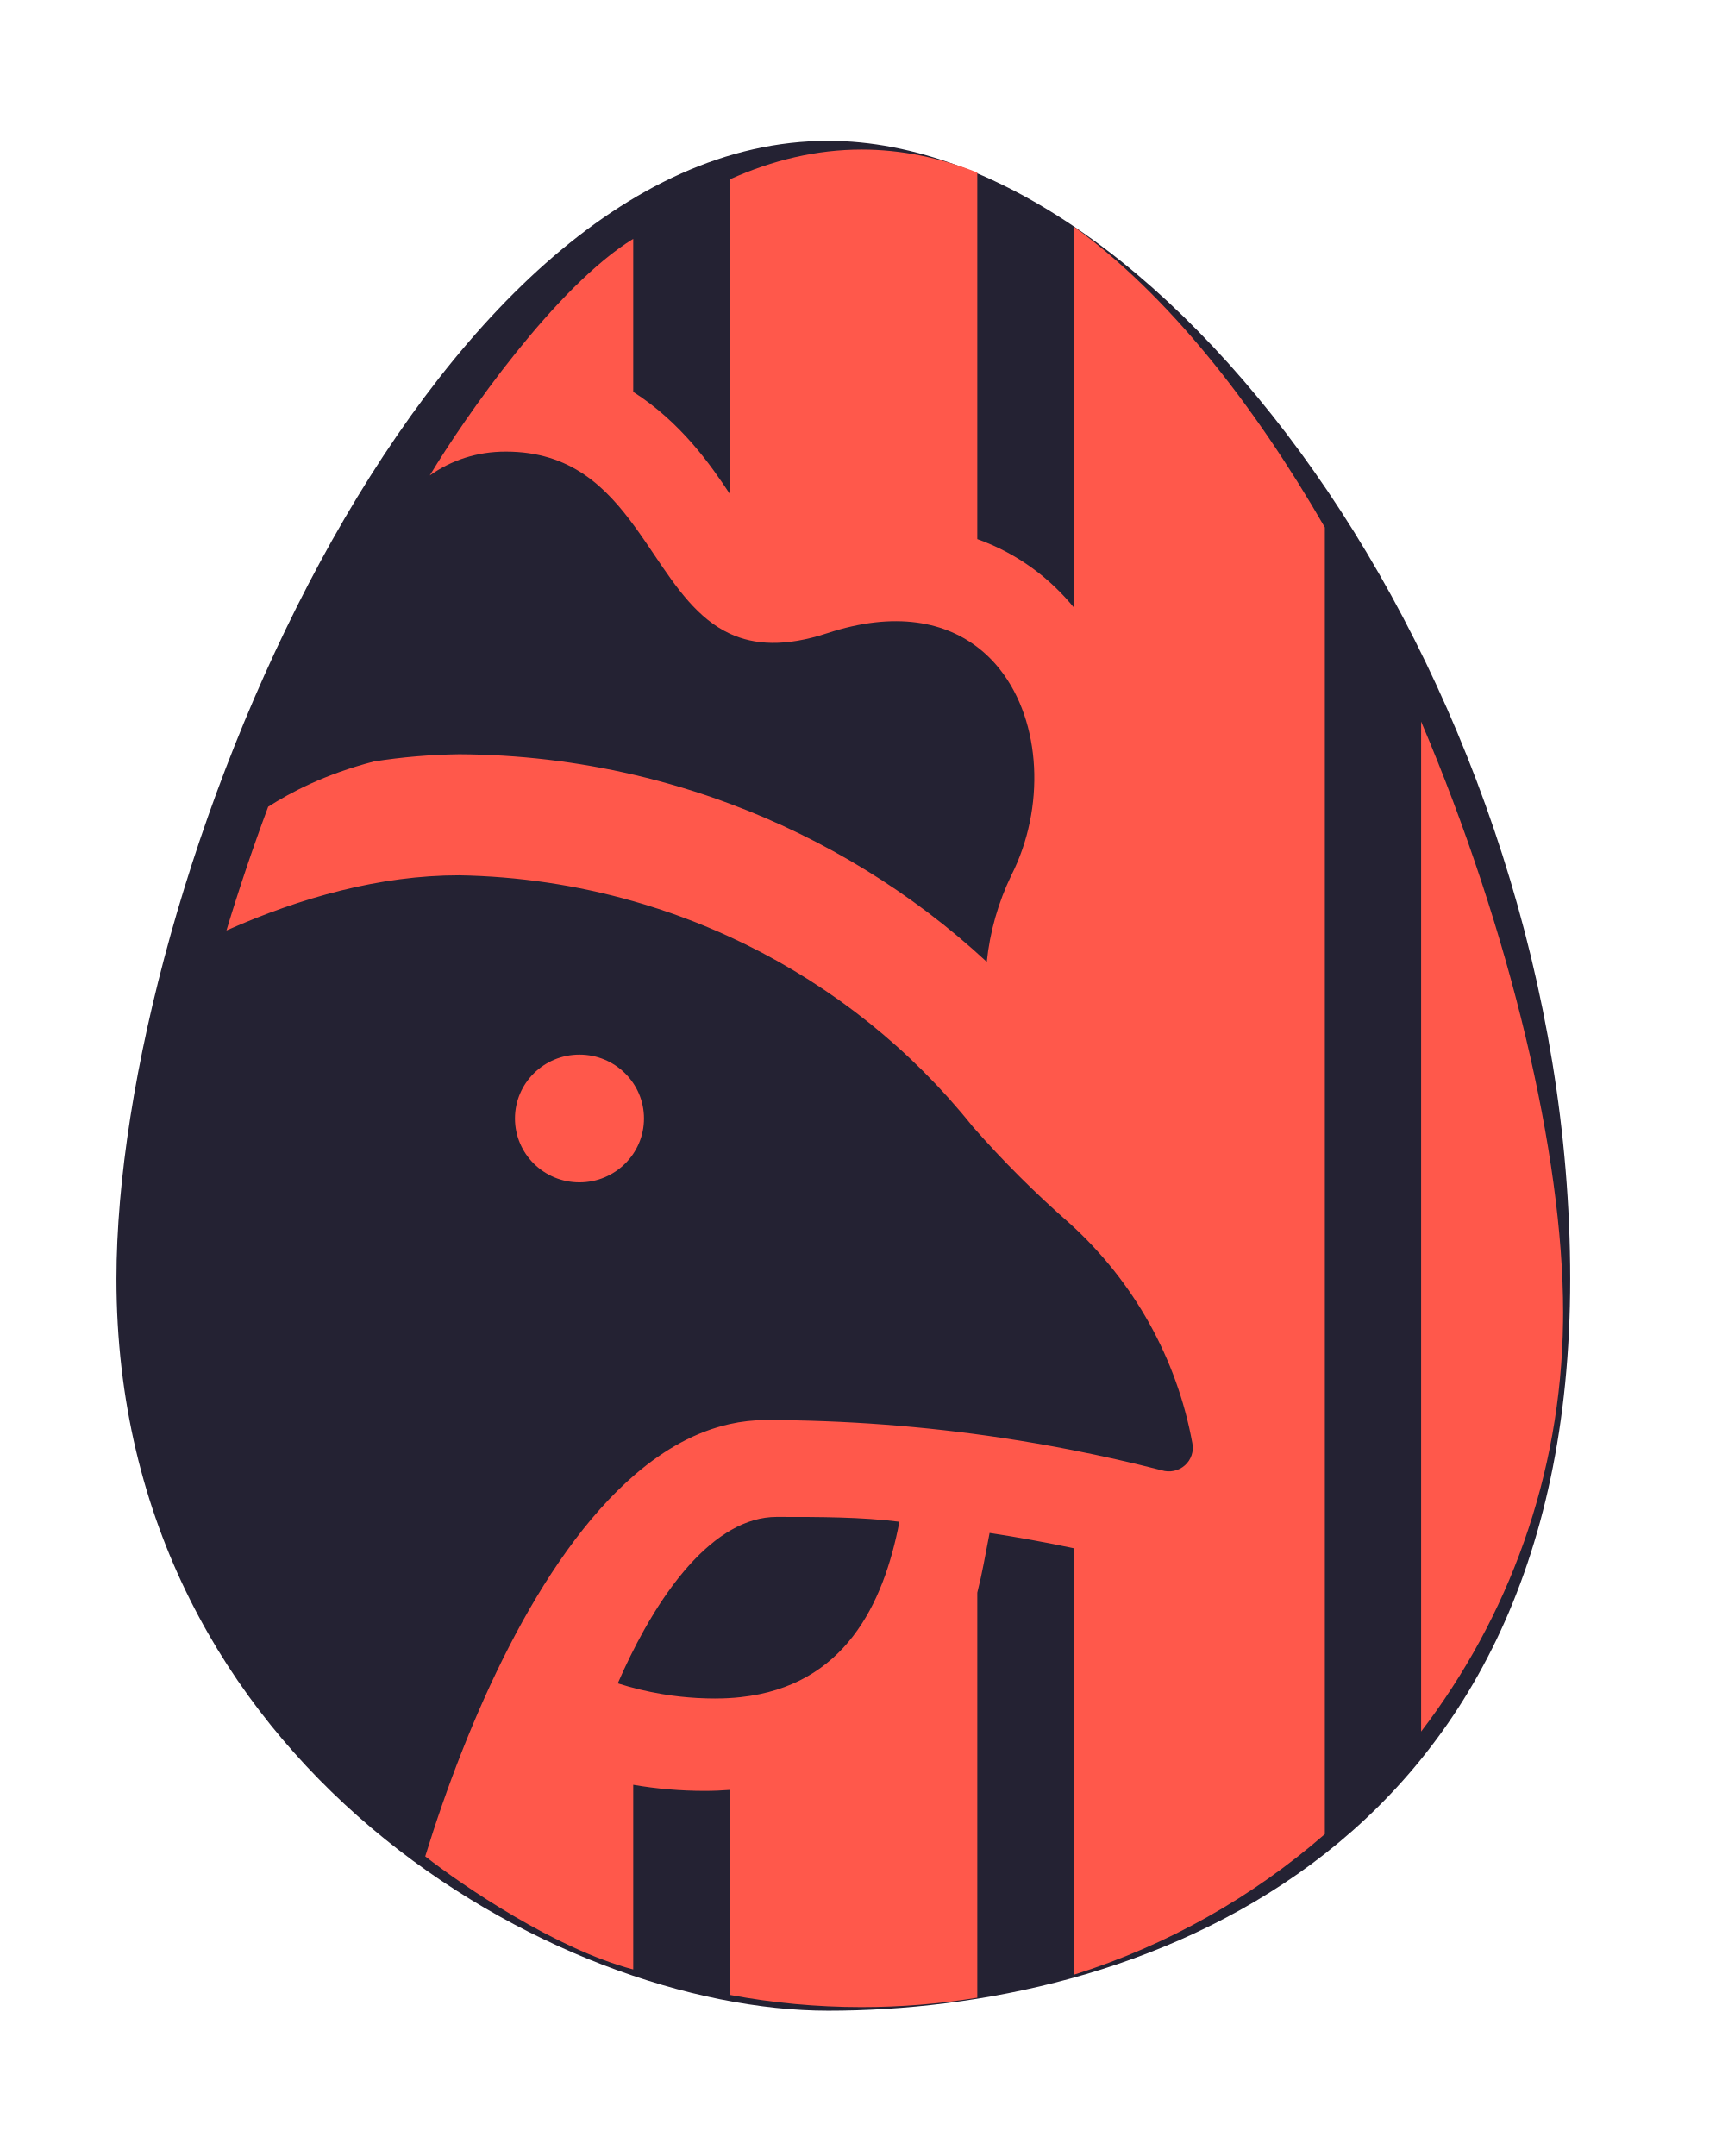
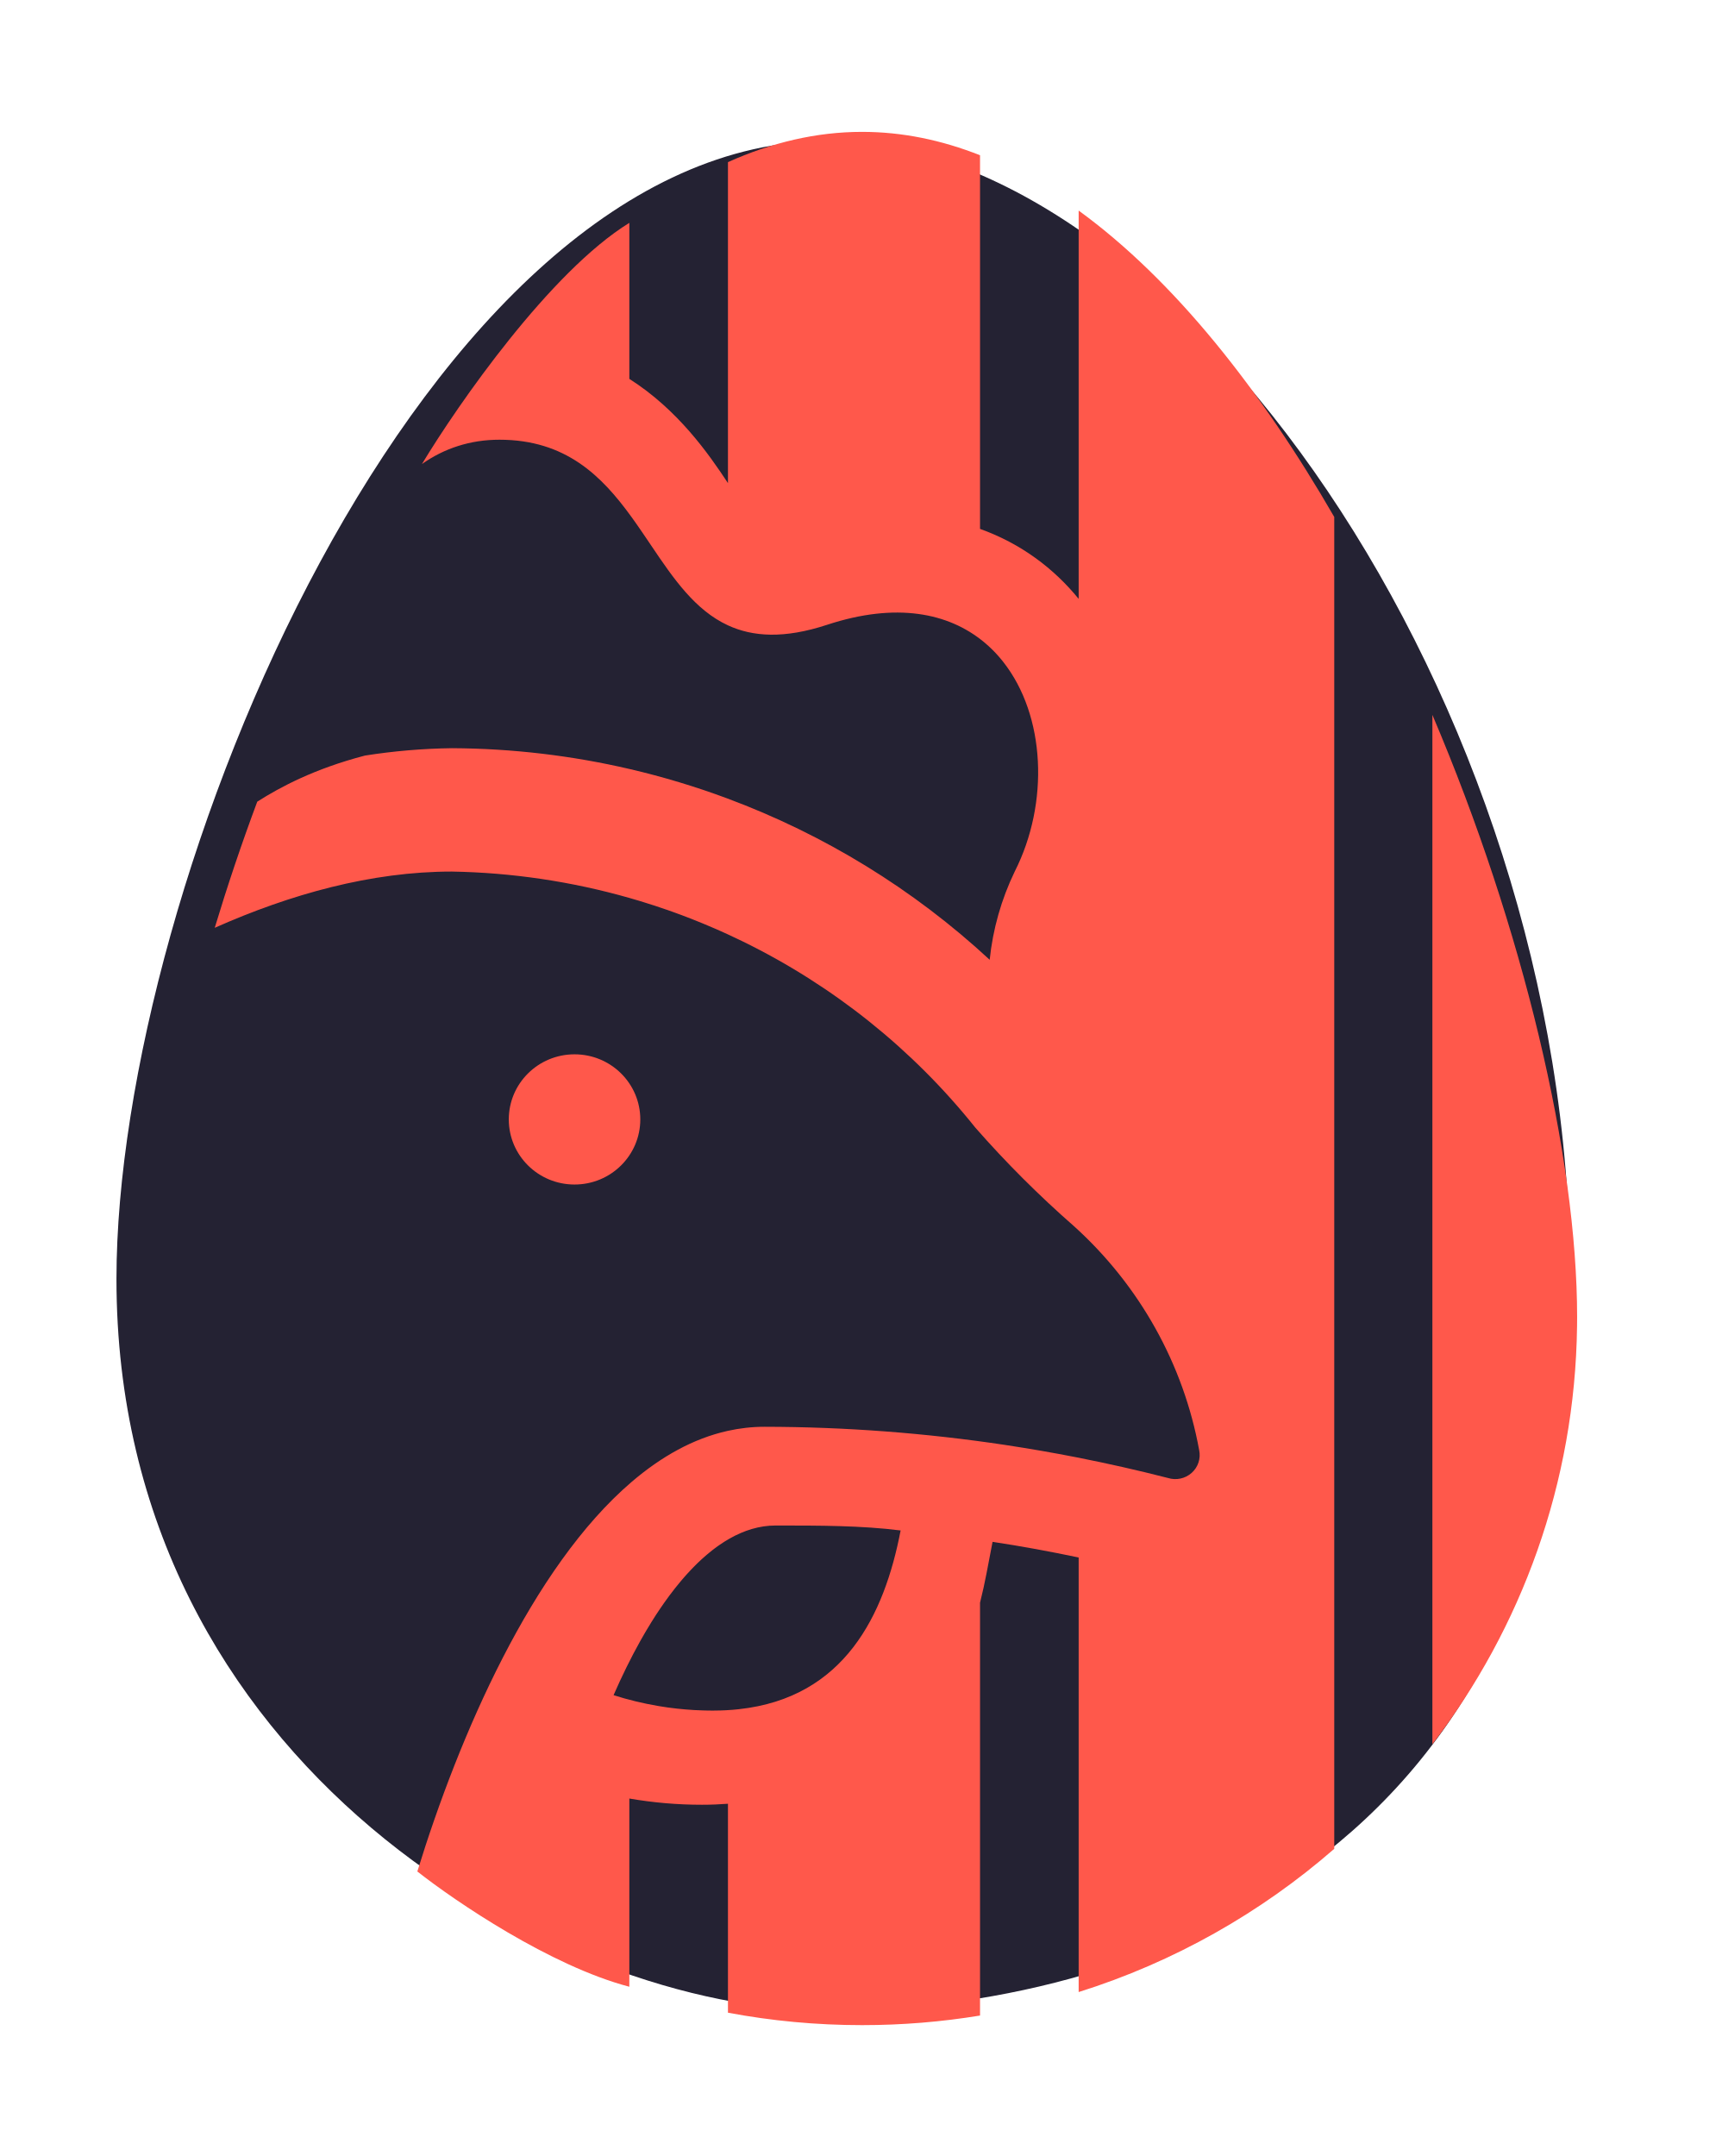
<svg xmlns="http://www.w3.org/2000/svg" viewBox="60 56 103 129" fill="none">
  <path d="M109.555 64.427C130.032 64.427 153.961 97.576 153.961 132.526C153.961 167.476 127.502 176.307 109.555 176.307C93.428 176.307 66.969 161.714 66.969 132.526C66.969 108.931 85.271 64.427 109.555 64.427Z" fill="#242233" />
-   <g transform="translate(110 120) scale(1.04) translate(-110 -120)">
+   <g transform="translate(110 120) scale(1.06) translate(-110 -120)">
    <path d="M111.499 67.066C108.911 67.066 106.38 67.671 103.926 68.774V86.893C102.824 85.222 101.1 82.753 98.358 81.008V72.202C93.903 74.944 88.697 82.421 86.65 85.817C87.896 84.934 89.373 84.443 91.023 84.443C94.763 84.443 96.798 86.482 98.479 88.803C98.565 88.922 98.65 89.04 98.734 89.16C98.79 89.241 98.847 89.322 98.903 89.403C98.967 89.496 99.031 89.589 99.095 89.682C99.262 89.928 99.429 90.174 99.594 90.418C100.846 92.278 102.07 94.064 103.924 94.92C105.331 95.57 107.101 95.687 109.523 94.89C113.427 93.607 116.37 94.218 118.355 95.847L118.367 95.856L118.367 95.857C118.378 95.865 118.388 95.874 118.398 95.882C118.456 95.931 118.513 95.98 118.569 96.03C118.59 96.049 118.612 96.068 118.633 96.087C118.686 96.135 118.738 96.184 118.789 96.234L118.806 96.25C118.82 96.264 118.834 96.277 118.848 96.291C118.904 96.346 118.959 96.402 119.014 96.459C119.025 96.472 119.037 96.484 119.048 96.496C119.171 96.628 119.289 96.764 119.403 96.904C119.411 96.914 119.419 96.925 119.428 96.936L119.461 96.978C121.856 100.011 122.074 104.952 120.114 108.819C119.357 110.387 118.879 112.072 118.701 113.799C114.383 109.798 109.342 106.722 103.895 104.694C102.106 104.027 100.272 103.474 98.406 103.038C95.132 102.274 91.756 101.871 88.34 101.855C86.696 101.877 85.056 102.016 83.433 102.272C80.586 103.013 78.648 104.05 77.353 104.874C76.466 107.251 75.664 109.636 74.952 111.994C79.221 110.098 83.79 108.819 88.34 108.819C91.741 108.878 95.109 109.381 98.358 110.307C98.396 110.318 98.435 110.33 98.473 110.341C98.498 110.348 98.523 110.355 98.548 110.363C98.683 110.402 98.819 110.441 98.954 110.482C99.034 110.507 99.115 110.532 99.195 110.557C99.344 110.603 99.493 110.651 99.642 110.699C99.667 110.707 99.691 110.714 99.716 110.722C99.748 110.732 99.779 110.742 99.811 110.752C100.02 110.821 100.229 110.891 100.436 110.964C100.451 110.969 100.466 110.973 100.481 110.978L100.844 111.107C100.888 111.123 100.932 111.139 100.976 111.155L101.052 111.183L101.118 111.207C101.165 111.224 101.213 111.242 101.261 111.259C101.454 111.331 101.647 111.405 101.84 111.48L101.916 111.511L101.978 111.535C102.151 111.603 102.323 111.673 102.495 111.744C102.541 111.763 102.586 111.782 102.632 111.801C102.813 111.876 102.993 111.953 103.173 112.031L103.217 112.05C103.235 112.057 103.253 112.065 103.27 112.072C103.483 112.166 103.695 112.261 103.907 112.358L103.926 112.367C104.207 112.496 104.486 112.628 104.764 112.764C109.874 115.264 114.358 118.852 117.889 123.271C119.622 125.247 121.485 127.108 123.467 128.842C127.16 132.18 129.641 136.62 130.528 141.483C130.576 141.715 130.562 141.955 130.487 142.179C130.412 142.405 130.279 142.606 130.101 142.764C129.922 142.923 129.705 143.032 129.471 143.082C129.236 143.132 128.992 143.121 128.763 143.049C127.056 142.611 125.337 142.223 123.609 141.884C122.274 141.622 120.934 141.39 119.59 141.187H119.594C115.097 140.51 110.55 140.166 105.992 140.159C105.282 140.159 104.588 140.239 103.91 140.39C101.97 140.821 100.161 141.84 98.486 143.272C92.853 148.091 88.751 157.601 86.39 165.26C88.523 166.941 93.903 170.596 98.358 171.767V161.143C99.711 161.377 101.084 161.495 102.462 161.494L102.467 161.494C102.964 161.494 103.45 161.474 103.926 161.438V173.232C106.379 173.693 108.911 173.934 111.499 173.934C113.767 173.934 115.991 173.748 118.156 173.393V150.089C118.299 149.521 118.421 148.966 118.523 148.432L118.864 146.654C120.492 146.901 122.112 147.198 123.724 147.538V172.067C129.112 170.374 134.009 167.592 138.153 163.982V88.803C134.009 81.621 129.112 75.427 123.724 71.509V93.426C122.336 91.721 120.48 90.309 118.156 89.477V68.386C115.991 67.529 113.767 67.066 111.499 67.066ZM143.693 158.08C148.723 151.505 151.747 143.343 151.86 134.486L151.864 133.969C151.864 124.913 148.822 112.024 143.693 99.974V158.08ZM106.612 145.732C109.154 145.732 111.449 145.733 113.673 146.011C112.756 150.791 110.502 155.45 104.546 156.1L104.533 156.101L104.521 156.103C104.414 156.114 104.306 156.125 104.197 156.134L104.189 156.135C104.082 156.143 103.974 156.151 103.865 156.156C103.857 156.157 103.848 156.157 103.839 156.158L103.809 156.16C103.72 156.165 103.63 156.167 103.539 156.171C103.504 156.171 103.468 156.173 103.433 156.174L103.31 156.175L103.267 156.176C103.205 156.177 103.144 156.179 103.082 156.179H103.041C103.008 156.179 102.976 156.178 102.943 156.178C102.85 156.177 102.757 156.176 102.665 156.174C102.59 156.173 102.516 156.17 102.441 156.167C102.357 156.164 102.273 156.161 102.188 156.156C102.13 156.154 102.071 156.152 102.013 156.149C101.866 156.14 101.718 156.129 101.571 156.117L101.546 156.115C101.523 156.113 101.5 156.111 101.477 156.109C101.338 156.097 101.199 156.084 101.061 156.069L101.025 156.065L100.995 156.061C100.84 156.044 100.686 156.025 100.531 156.004C100.515 156.001 100.499 155.998 100.482 155.996L100.48 155.995L100.442 155.99C100.305 155.971 100.167 155.949 100.03 155.926C100.011 155.923 99.991 155.919 99.972 155.916C99.125 155.772 98.288 155.57 97.468 155.308C97.938 154.23 98.444 153.202 98.978 152.247L98.995 152.218L99.008 152.194C99.093 152.044 99.178 151.895 99.264 151.748L99.276 151.729L99.307 151.676C99.388 151.539 99.469 151.404 99.551 151.272C99.56 151.256 99.57 151.241 99.579 151.226C99.592 151.204 99.605 151.183 99.618 151.162C99.924 150.67 100.24 150.204 100.563 149.766C100.569 149.757 100.576 149.748 100.582 149.74L100.597 149.718C100.688 149.596 100.78 149.475 100.873 149.357C100.897 149.326 100.922 149.295 100.946 149.263C101.042 149.143 101.138 149.025 101.234 148.91C101.243 148.899 101.252 148.888 101.261 148.878L101.275 148.86C101.31 148.819 101.345 148.779 101.38 148.738L101.4 148.715L101.462 148.643C101.49 148.612 101.517 148.58 101.545 148.549C101.57 148.521 101.595 148.493 101.621 148.465L101.657 148.426C101.713 148.364 101.768 148.304 101.824 148.245C101.868 148.198 101.912 148.153 101.956 148.108C102.015 148.047 102.074 147.987 102.134 147.929L102.19 147.873C102.209 147.855 102.227 147.838 102.246 147.82C102.307 147.762 102.369 147.703 102.431 147.646C102.469 147.611 102.507 147.577 102.545 147.544C102.609 147.487 102.672 147.431 102.736 147.377C102.77 147.349 102.803 147.321 102.837 147.294C102.909 147.233 102.982 147.174 103.055 147.117C103.081 147.098 103.106 147.078 103.131 147.059L103.164 147.034C103.225 146.988 103.285 146.944 103.346 146.9C103.377 146.879 103.408 146.857 103.439 146.835C103.518 146.78 103.598 146.727 103.678 146.676C103.694 146.666 103.71 146.656 103.726 146.645C103.733 146.64 103.741 146.635 103.749 146.63C103.829 146.58 103.909 146.532 103.989 146.486C104.839 145.999 105.716 145.732 106.612 145.732ZM95.265 119.135C93.215 119.135 91.553 120.78 91.553 122.81C91.553 124.84 93.215 126.485 95.265 126.485C97.315 126.485 98.977 124.84 98.977 122.81C98.977 120.78 97.315 119.135 95.265 119.135Z" fill="#FF584B" />
  </g>
</svg>
